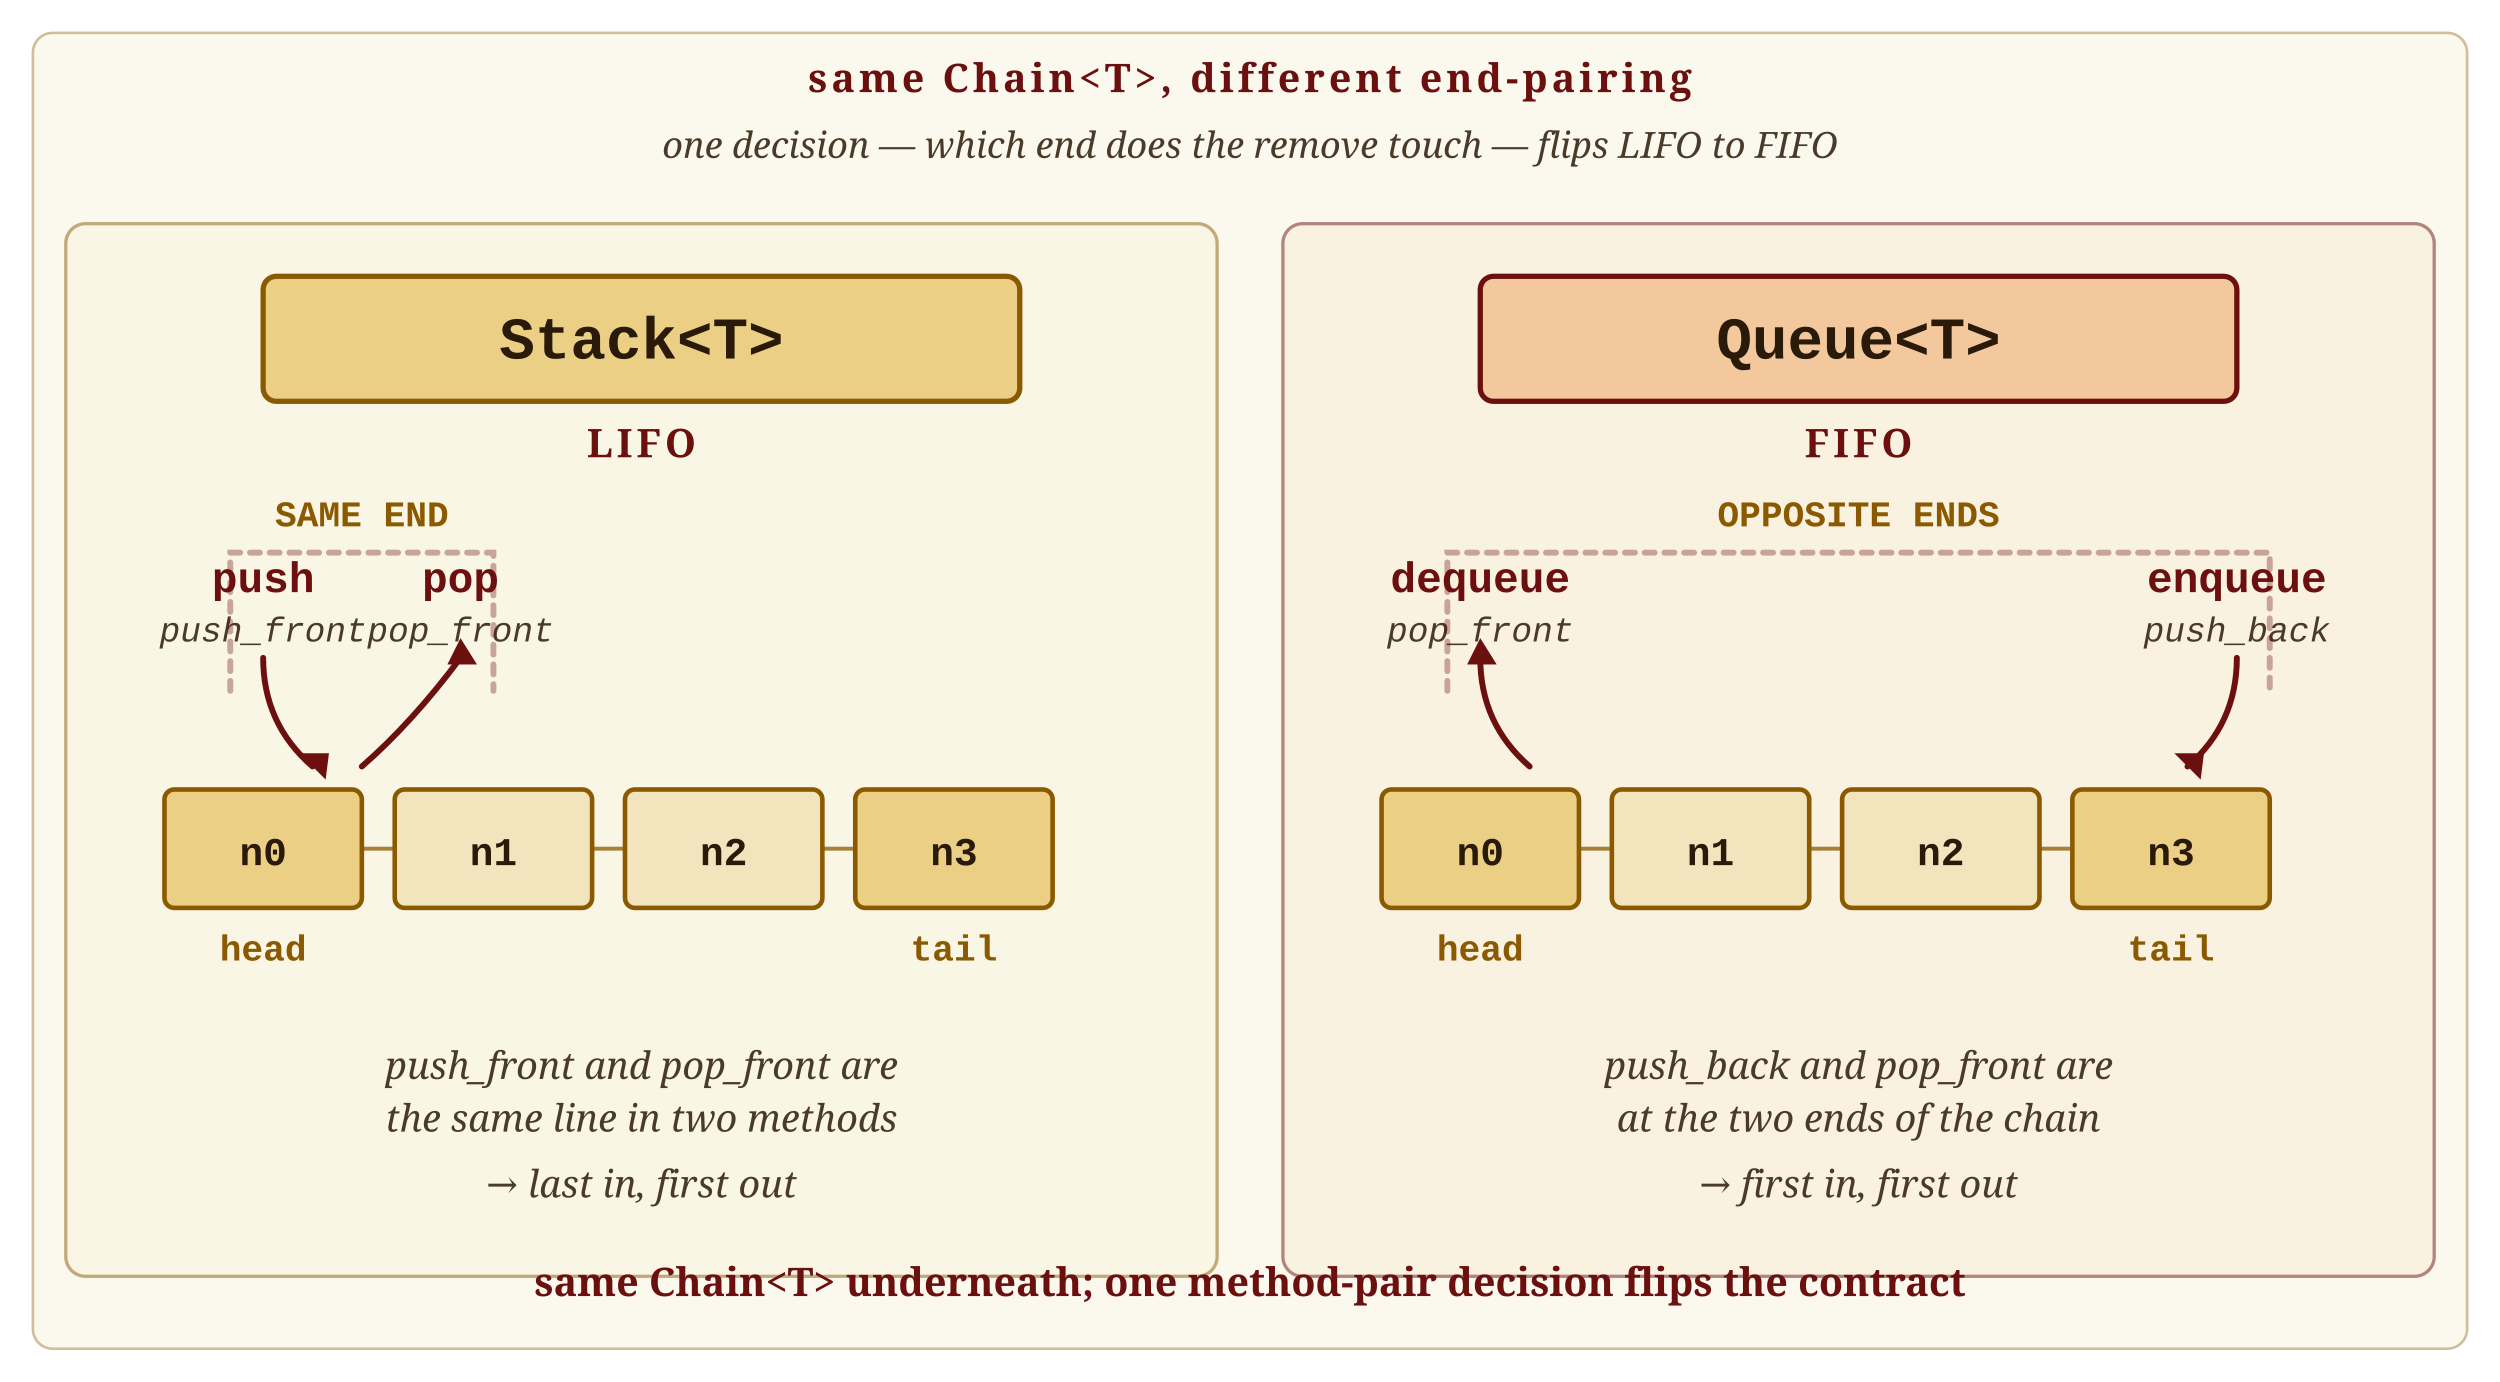
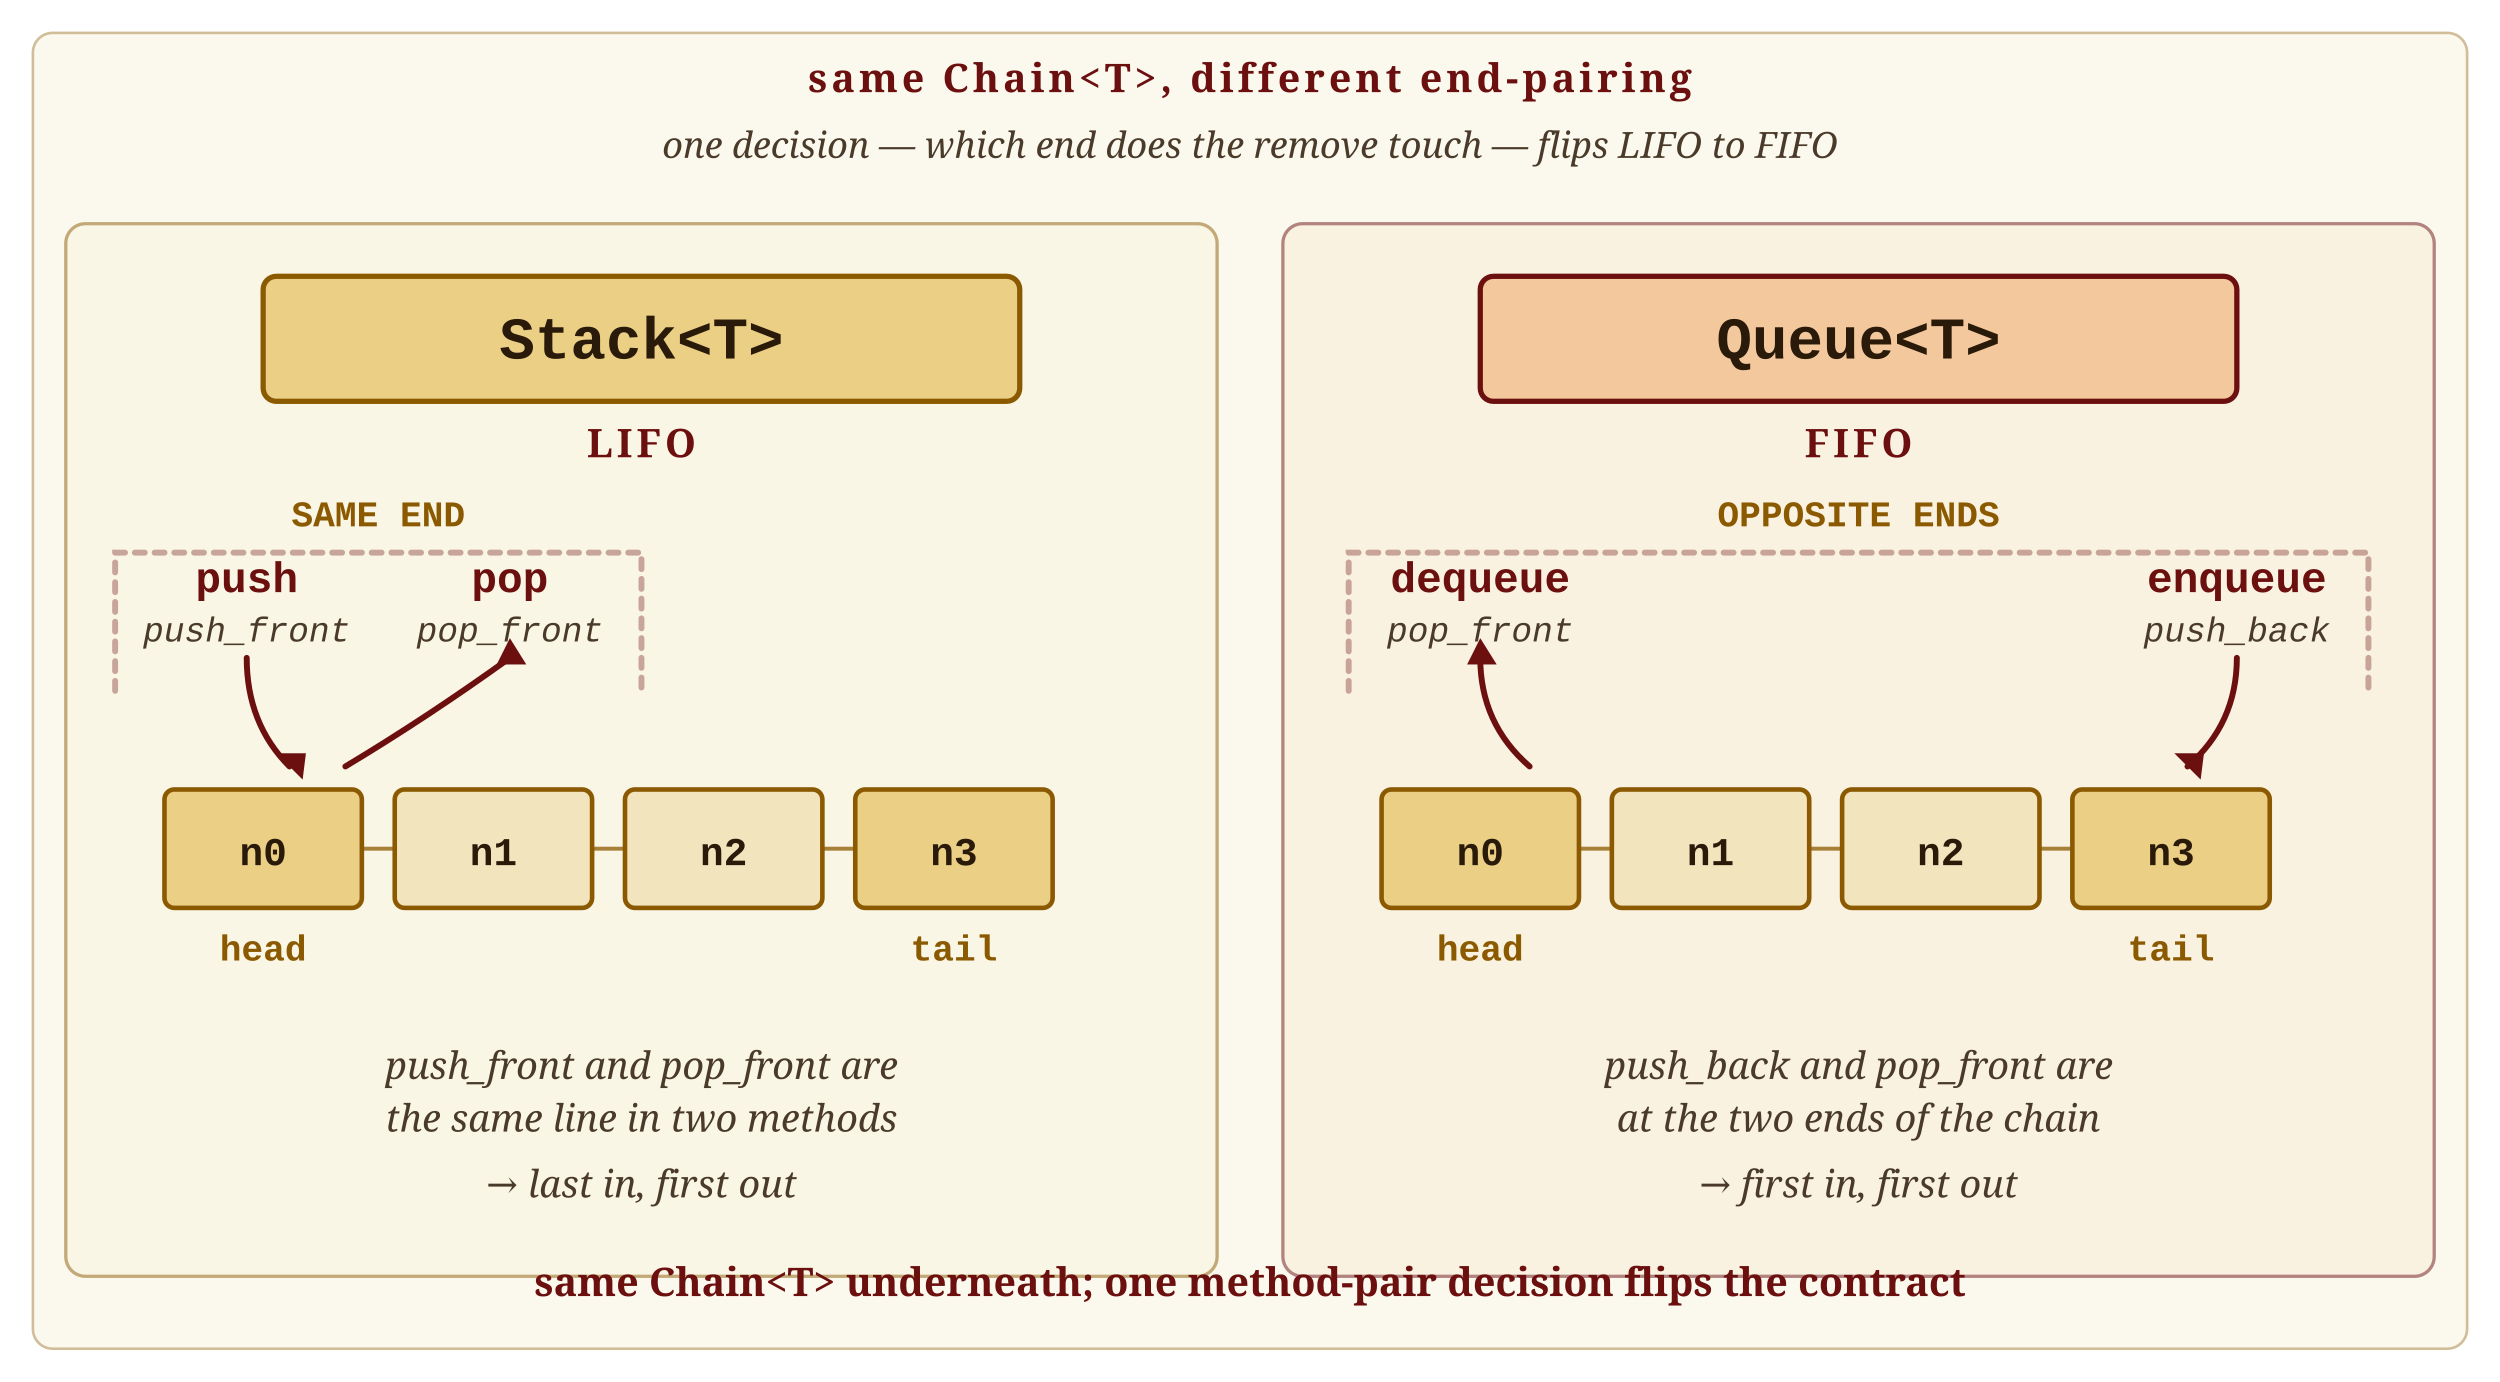
<svg xmlns="http://www.w3.org/2000/svg" viewBox="0 0 760 420" role="img" aria-labelledby="svq-title svq-desc">
  <style>
    .panel       { fill: #f6efd5; stroke: #8b5a00; stroke-width: 0.8; opacity: 0.4; }
    .col-bg-left { fill: #faf3dc; stroke: #8b5a00; stroke-width: 1.0; opacity: 0.5; }
    .col-bg-right{ fill: #faecd4; stroke: #6b0f0f; stroke-width: 1.0; opacity: 0.5; }

    .adt-head-stack { fill: #eacf85; stroke: #8b5a00; stroke-width: 1.6; }
    .adt-head-queue { fill: #f2c89c; stroke: #6b0f0f; stroke-width: 1.6; }

    .node       { fill: #f2e4bc; stroke: #8b5a00; stroke-width: 1.4; }
    .node-head  { fill: #eacf85; stroke: #8b5a00; stroke-width: 1.4; }
    .node-tail  { fill: #eacf85; stroke: #8b5a00; stroke-width: 1.4; }
    .node-link  { stroke: #8b5a00; stroke-width: 1.2; fill: none; opacity: 0.75; }

    .arrow-line  { stroke: #6b0f0f; stroke-width: 1.8; fill: none; stroke-linecap: round; }
    .arrow-fill  { fill: #6b0f0f; }
    .pointer-line{ stroke: #8b5a00; stroke-width: 1.4; fill: none; stroke-linecap: round; }
    .pointer-fill{ fill: #8b5a00; }

    .panel-title { font-family: Georgia, serif; font-size: 12px; fill: #6b0f0f; font-weight: 700; text-anchor: middle; text-transform: uppercase; letter-spacing: 0.10em; }
    .subtitle    { font-family: Georgia, serif; font-size: 11px; fill: #4a3a2a; font-style: italic; text-anchor: middle; }

    .adt-name    { font-family: Consolas, 'Courier New', monospace; font-size: 18px; fill: #2a1a0a; font-weight: 700; text-anchor: middle; }
    .adt-tag     { font-family: Georgia, serif; font-size: 12px; fill: #6b0f0f; font-weight: 700; text-anchor: middle; letter-spacing: 0.10em; }

    .node-label  { font-family: Consolas, 'Courier New', monospace; font-size: 12px; fill: #2a1a0a; font-weight: 700; text-anchor: middle; }
    .end-label   { font-family: Consolas, 'Courier New', monospace; font-size: 11px; fill: #8b5a00; font-weight: 700; text-anchor: middle; }

    .op-label    { font-family: Consolas, 'Courier New', monospace; font-size: 13px; fill: #6b0f0f; font-weight: 700; text-anchor: middle; }
    .op-method   { font-family: Consolas, 'Courier New', monospace; font-size: 10.5px; fill: #4a3a2a; font-style: italic; text-anchor: middle; }

    .note        { font-family: Georgia, serif; font-size: 11.5px; fill: #4a3a2a; font-style: italic; text-anchor: middle; }
    .note-strong { font-family: Georgia, serif; font-size: 12px; fill: #6b0f0f; font-weight: 700; text-anchor: middle; }
    .col-caption { font-family: Georgia, serif; font-size: 11.5px; fill: #4a3a2a; font-style: italic; text-anchor: middle; }
  </style>
  <rect class="panel" x="10" y="10" width="740" height="400" rx="6" />
  <text class="panel-title" x="380" y="28">same Chain&lt;T&gt;, different end-pairing</text>
  <text class="subtitle" x="380" y="48">one decision — which end does the remove touch — flips LIFO to FIFO</text>
  <rect class="col-bg-left" x="20" y="68" width="350" height="320" rx="6" />
  <rect class="adt-head-stack" x="80" y="84" width="230" height="38" rx="4" />
  <text class="adt-name" x="195" y="109">Stack&lt;T&gt;</text>
  <text class="adt-tag" x="195" y="139">LIFO</text>
-   <text class="op-label" x="80" y="180">push</text>
-   <text class="op-method" x="80" y="195">push_front</text>
-   <text class="op-label" x="140" y="180">pop</text>
-   <text class="op-method" x="140" y="195">pop_front</text>
-   <path class="arrow-line" d="M 80 200 Q 80 220 95 233" />
-   <polygon class="arrow-fill" points="91,229 99,237 100,229" />
-   <path class="arrow-line" d="M 110 233 Q 125 220 140 200" />
-   <polygon class="arrow-fill" points="136,202 140,194 145,202" />
-   <path class="arrow-line" d="M 70 210 L 70 168 L 150 168 L 150 210" opacity="0.35" stroke-dasharray="3 3" />
-   <text class="end-label" x="110" y="160" fill="#6b0f0f">SAME END</text>
+   <text class="op-label" x="75" y="180">push</text>
+   <text class="op-method" x="75" y="195">push_front</text>
+   <text class="op-label" x="155" y="180">pop</text>
+   <text class="op-method" x="155" y="195">pop_front</text>
+   <path class="arrow-line" d="M 75 200 Q 75 220 88 233" />
+   <polygon class="arrow-fill" points="84,229 92,237 93,229" />
+   <path class="arrow-line" d="M 105 233 Q 130 218 155 200" />
+   <polygon class="arrow-fill" points="151,202 155,194 160,202" />
+   <path class="arrow-line" d="M 35 210 L 35 168 L 195 168 L 195 210" opacity="0.35" stroke-dasharray="3 3" />
+   <text class="end-label" x="115" y="160" fill="#6b0f0f">SAME END</text>
  <rect class="node-head" x="50" y="240" width="60" height="36" rx="3" />
  <text class="node-label" x="80" y="263">n0</text>
  <rect class="node" x="120" y="240" width="60" height="36" rx="3" />
  <text class="node-label" x="150" y="263">n1</text>
  <rect class="node" x="190" y="240" width="60" height="36" rx="3" />
  <text class="node-label" x="220" y="263">n2</text>
  <rect class="node-tail" x="260" y="240" width="60" height="36" rx="3" />
  <text class="node-label" x="290" y="263">n3</text>
  <line class="node-link" x1="110" y1="258" x2="120" y2="258" />
  <line class="node-link" x1="180" y1="258" x2="190" y2="258" />
  <line class="node-link" x1="250" y1="258" x2="260" y2="258" />
  <text class="end-label" x="80" y="292">head</text>
  <text class="end-label" x="290" y="292">tail</text>
  <text class="col-caption" x="195" y="328">push_front and pop_front are</text>
  <text class="col-caption" x="195" y="344">the same line in two methods</text>
  <text class="col-caption" x="195" y="364">→ last in, first out</text>
  <rect class="col-bg-right" x="390" y="68" width="350" height="320" rx="6" />
  <rect class="adt-head-queue" x="450" y="84" width="230" height="38" rx="4" />
  <text class="adt-name" x="565" y="109">Queue&lt;T&gt;</text>
  <text class="adt-tag" x="565" y="139">FIFO</text>
  <text class="op-label" x="450" y="180">dequeue</text>
  <text class="op-method" x="450" y="195">pop_front</text>
  <text class="op-label" x="680" y="180">enqueue</text>
  <text class="op-method" x="680" y="195">push_back</text>
  <path class="arrow-line" d="M 465 233 Q 450 220 450 200" />
  <polygon class="arrow-fill" points="446,202 450,194 455,202" />
  <path class="arrow-line" d="M 680 200 Q 680 220 665 233" />
  <polygon class="arrow-fill" points="661,229 669,237 670,229" />
-   <path class="arrow-line" d="M 440 210 L 440 168 L 690 168 L 690 210" opacity="0.35" stroke-dasharray="3 3" />
+   <path class="arrow-line" d="M 410 210 L 410 168 L 720 168 L 720 210" opacity="0.35" stroke-dasharray="3 3" />
  <text class="end-label" x="565" y="160" fill="#6b0f0f">OPPOSITE ENDS</text>
  <rect class="node-head" x="420" y="240" width="60" height="36" rx="3" />
  <text class="node-label" x="450" y="263">n0</text>
  <rect class="node" x="490" y="240" width="60" height="36" rx="3" />
  <text class="node-label" x="520" y="263">n1</text>
  <rect class="node" x="560" y="240" width="60" height="36" rx="3" />
  <text class="node-label" x="590" y="263">n2</text>
  <rect class="node-tail" x="630" y="240" width="60" height="36" rx="3" />
  <text class="node-label" x="660" y="263">n3</text>
  <line class="node-link" x1="480" y1="258" x2="490" y2="258" />
  <line class="node-link" x1="550" y1="258" x2="560" y2="258" />
  <line class="node-link" x1="620" y1="258" x2="630" y2="258" />
  <text class="end-label" x="450" y="292">head</text>
  <text class="end-label" x="660" y="292">tail</text>
  <text class="col-caption" x="565" y="328">push_back and pop_front are</text>
  <text class="col-caption" x="565" y="344">at the two ends of the chain</text>
  <text class="col-caption" x="565" y="364">→ first in, first out</text>
  <text class="note-strong" x="380" y="394">same Chain&lt;T&gt; underneath; one method-pair decision flips the contract</text>
</svg>
